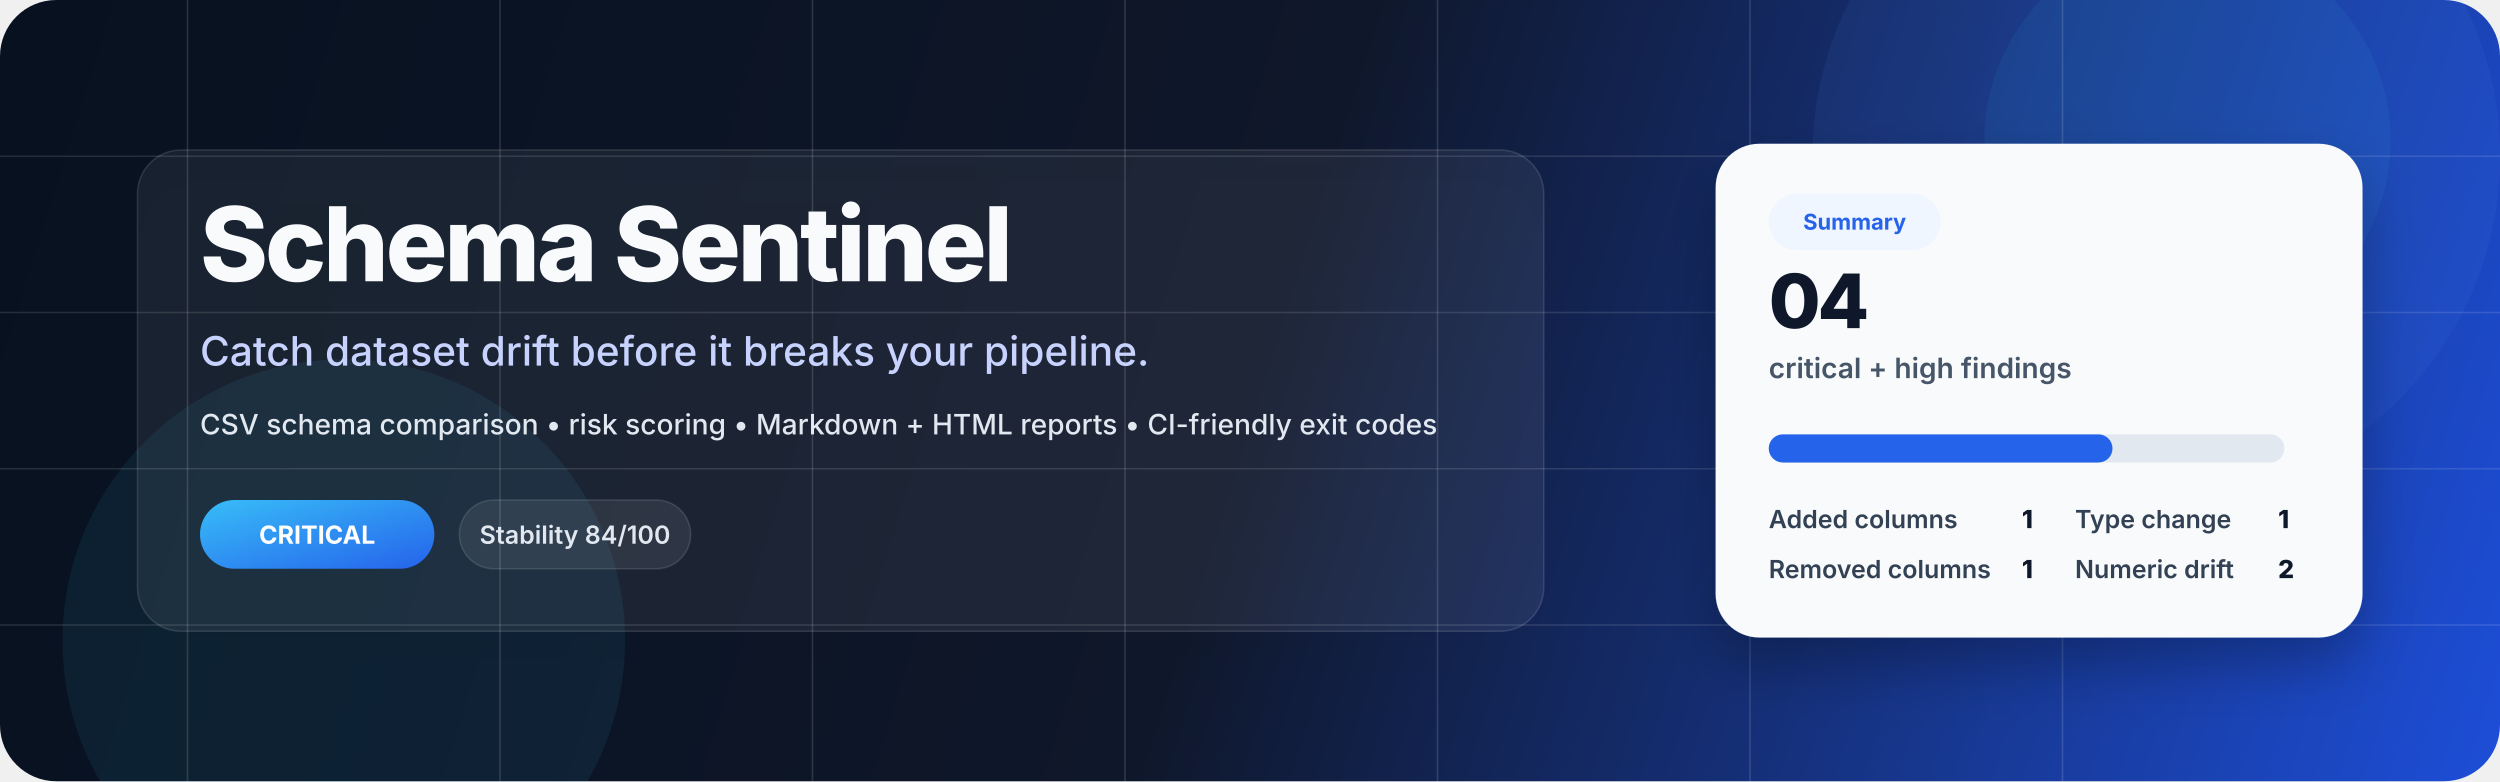
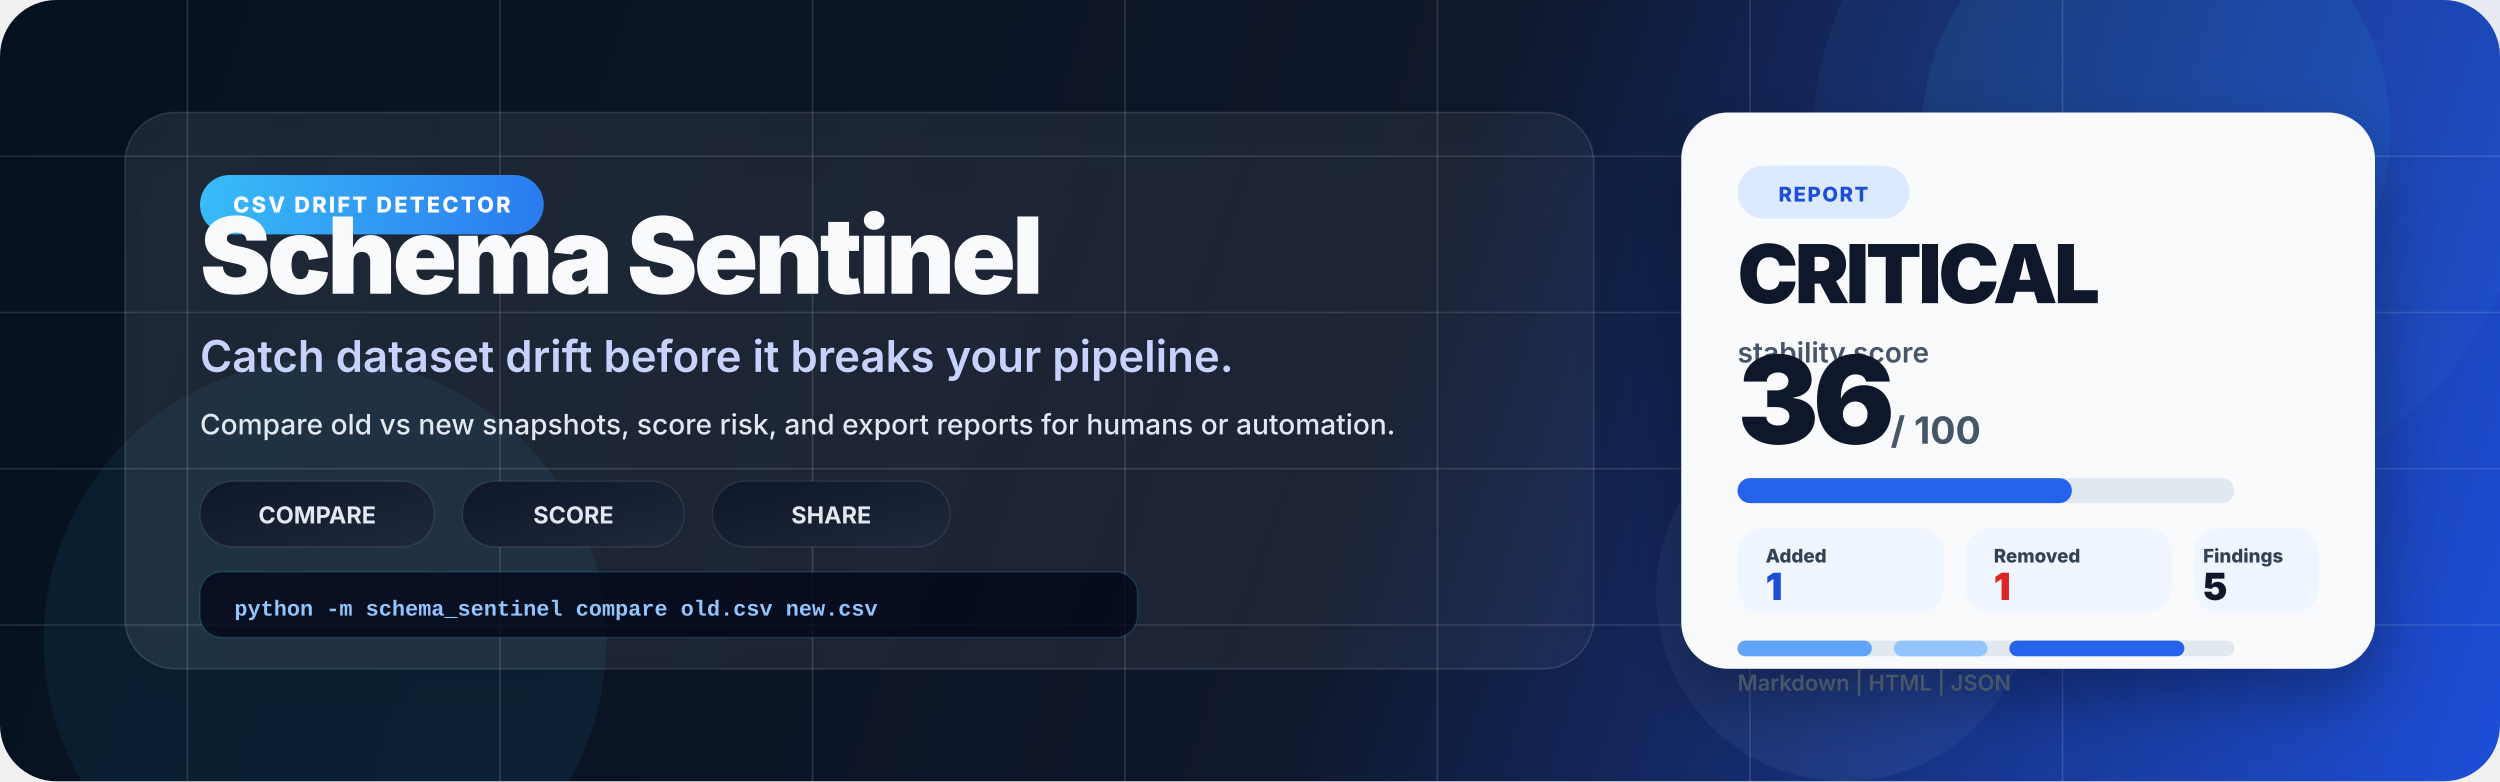
<svg xmlns="http://www.w3.org/2000/svg" width="1600" height="500" viewBox="0 0 1600 500" fill="none" role="img" aria-labelledby="title desc">
  <defs>
    <linearGradient id="bg" x1="0" y1="0" x2="1600" y2="500" gradientUnits="userSpaceOnUse">
-       <stop stop-color="#07111f" />
-       <stop offset="0.5" stop-color="#0f172a" />
-       <stop offset="1" stop-color="#1d4ed8" />
+       <stop stop-color="#06111F" />
+       <stop offset="0.55" stop-color="#0F172A" />
+       <stop offset="1" stop-color="#1D4ED8" />
    </linearGradient>
-     <linearGradient id="accent" x1="0" y1="0" x2="1" y2="1">
+     <linearGradient id="panel" x1="80" y1="72" x2="1020" y2="428" gradientUnits="userSpaceOnUse">
+       <stop stop-color="#FFFFFF" stop-opacity="0.08" />
+       <stop offset="1" stop-color="#FFFFFF" stop-opacity="0.04" />
+     </linearGradient>
+     <linearGradient id="accent" x1="128" y1="112" x2="420" y2="176" gradientUnits="userSpaceOnUse">
      <stop stop-color="#38BDF8" />
      <stop offset="1" stop-color="#2563EB" />
    </linearGradient>
+     <linearGradient id="chip" x1="0" y1="0" x2="1" y2="1">
+       <stop stop-color="#0F172A" />
+       <stop offset="1" stop-color="#1E293B" />
+     </linearGradient>
    <filter id="shadow" x="-20%" y="-20%" width="140%" height="140%">
-       <feDropShadow dx="0" dy="18" stdDeviation="18" flood-color="#000000" flood-opacity="0.28" />
+       <feDropShadow dx="0" dy="18" stdDeviation="20" flood-color="#000000" flood-opacity="0.32" />
    </filter>
  </defs>
  <rect width="1600" height="500" rx="36" fill="url(#bg)" />
-   <circle cx="1400" cy="90" r="130" fill="#38BDF8" fill-opacity="0.08" />
-   <circle cx="1380" cy="100" r="220" fill="#60A5FA" fill-opacity="0.07" />
-   <circle cx="220" cy="410" r="180" fill="#38BDF8" fill-opacity="0.08" />
+   <circle cx="1380" cy="84" r="150" fill="#38BDF8" fill-opacity="0.08" />
+   <circle cx="1390" cy="92" r="230" fill="#60A5FA" fill-opacity="0.06" />
+   <circle cx="208" cy="410" r="180" fill="#38BDF8" fill-opacity="0.07" />
+   <circle cx="1180" cy="380" r="120" fill="#93C5FD" fill-opacity="0.07" />
  <g opacity="0.12">
    <path d="M0 100H1600" stroke="white" />
    <path d="M0 200H1600" stroke="white" />
    <path d="M0 300H1600" stroke="white" />
    <path d="M0 400H1600" stroke="white" />
  </g>
  <g opacity="0.14">
    <path d="M120 0V500" stroke="white" />
    <path d="M320 0V500" stroke="white" />
    <path d="M520 0V500" stroke="white" />
    <path d="M720 0V500" stroke="white" />
    <path d="M920 0V500" stroke="white" />
    <path d="M1120 0V500" stroke="white" />
    <path d="M1320 0V500" stroke="white" />
  </g>
  <g filter="url(#shadow)">
-     <rect x="88" y="96" width="900" height="308" rx="28" fill="#FFFFFF" fill-opacity="0.06" stroke="#FFFFFF" stroke-opacity="0.12" />
+     <rect x="80" y="72" width="940" height="356" rx="32" fill="url(#panel)" stroke="#FFFFFF" stroke-opacity="0.12" />
  </g>
-   <text x="128" y="180" fill="#F8FAFC" font-family="Inter, Segoe UI, Arial, sans-serif" font-size="66" font-weight="800" letter-spacing="-2">
+   <rect x="128" y="112" width="220" height="38" rx="19" fill="url(#accent)" />
+   <text x="238" y="136" text-anchor="middle" fill="white" font-family="Inter, Segoe UI, Arial, sans-serif" font-size="14" font-weight="800" letter-spacing="1.4">
+     CSV DRIFT DETECTOR
+   </text>
+   <text x="128" y="188" fill="#F8FAFC" font-family="Inter, Segoe UI, Arial, sans-serif" font-size="68" font-weight="900" letter-spacing="-2.4">
    Schema Sentinel
  </text>
-   <text x="128" y="234" fill="#C7D2FE" font-family="Inter, Segoe UI, Arial, sans-serif" font-size="26" font-weight="500">
+   <text x="128" y="238" fill="#C7D2FE" font-family="Inter, Segoe UI, Arial, sans-serif" font-size="28" font-weight="600">
    Catch dataset drift before it breaks your pipeline.
  </text>
  <text x="128" y="278" fill="#E2E8F0" font-family="Inter, Segoe UI, Arial, sans-serif" font-size="18" font-weight="500">
-     CSV schema comparison • risk scoring • Markdown + HTML reports • CI-friendly exit codes
+     Compare old vs new snapshots, score risk, and export reports for humans or automation.
  </text>
-   <g transform="translate(128 320)">
-     <rect width="150" height="44" rx="22" fill="url(#accent)" />
-     <text x="75" y="28" text-anchor="middle" fill="white" font-family="Inter, Segoe UI, Arial, sans-serif" font-size="16" font-weight="700">CRITICAL</text>
-     <rect x="166" y="0" width="148" height="44" rx="22" fill="#FFFFFF" fill-opacity="0.08" stroke="#FFFFFF" stroke-opacity="0.12" />
-     <text x="240" y="28" text-anchor="middle" fill="#E2E8F0" font-family="Inter, Segoe UI, Arial, sans-serif" font-size="16" font-weight="600">Stability 84/100</text>
+   <g transform="translate(128 308)">
+     <rect width="150" height="42" rx="21" fill="url(#chip)" stroke="#FFFFFF" stroke-opacity="0.08" />
+     <text x="75" y="27" text-anchor="middle" fill="#E2E8F0" font-family="Inter, Segoe UI, Arial, sans-serif" font-size="15" font-weight="700">COMPARE</text>
+     <rect x="168" y="0" width="142" height="42" rx="21" fill="url(#chip)" stroke="#FFFFFF" stroke-opacity="0.08" />
+     <text x="239" y="27" text-anchor="middle" fill="#E2E8F0" font-family="Inter, Segoe UI, Arial, sans-serif" font-size="15" font-weight="700">SCORE</text>
+     <rect x="328" y="0" width="152" height="42" rx="21" fill="url(#chip)" stroke="#FFFFFF" stroke-opacity="0.08" />
+     <text x="404" y="27" text-anchor="middle" fill="#E2E8F0" font-family="Inter, Segoe UI, Arial, sans-serif" font-size="15" font-weight="700">SHARE</text>
+   </g>
+   <g transform="translate(128 366)">
+     <rect width="600" height="42" rx="14" fill="#020617" fill-opacity="0.78" stroke="#38BDF8" stroke-opacity="0.18" />
+     <text x="22" y="28" fill="#93C5FD" font-family="'SFMono-Regular', Consolas, 'Liberation Mono', Menlo, monospace" font-size="14" font-weight="700">
+       python -m schema_sentinel compare old.csv new.csv
+     </text>
  </g>
  <g filter="url(#shadow)">
-     <rect x="1098" y="92" width="414" height="316" rx="28" fill="#F8FAFC" />
+     <rect x="1076" y="72" width="444" height="356" rx="30" fill="#F8FAFC" />
  </g>
-   <rect x="1132" y="124" width="110" height="36" rx="18" fill="#EFF6FF" />
-   <text x="1187" y="147" text-anchor="middle" fill="#2563EB" font-family="Inter, Segoe UI, Arial, sans-serif" font-size="14" font-weight="700">Summary</text>
-   <text x="1132" y="210" fill="#0F172A" font-family="Inter, Segoe UI, Arial, sans-serif" font-size="48" font-weight="800" letter-spacing="-2">04</text>
-   <text x="1132" y="242" fill="#475569" font-family="Inter, Segoe UI, Arial, sans-serif" font-size="18" font-weight="600">critical + high findings</text>
-   <g transform="translate(1132 278)">
-     <rect width="330" height="18" rx="9" fill="#E2E8F0" />
-     <rect width="220" height="18" rx="9" fill="#2563EB" />
+   <rect x="1112" y="106" width="110" height="34" rx="17" fill="#DBEAFE" />
+   <text x="1167" y="129" text-anchor="middle" fill="#1D4ED8" font-family="Inter, Segoe UI, Arial, sans-serif" font-size="13" font-weight="800" letter-spacing="1">
+     REPORT
+   </text>
+   <text x="1112" y="194" fill="#0F172A" font-family="Inter, Segoe UI, Arial, sans-serif" font-size="52" font-weight="900" letter-spacing="-2.2">
+     CRITICAL
+   </text>
+   <text x="1112" y="232" fill="#475569" font-family="Inter, Segoe UI, Arial, sans-serif" font-size="18" font-weight="600">
+     stability score
+   </text>
+   <text x="1112" y="284" fill="#0F172A" font-family="Inter, Segoe UI, Arial, sans-serif" font-size="78" font-weight="900" letter-spacing="-4">
+     36
+   </text>
+   <text x="1210" y="284" fill="#475569" font-family="Inter, Segoe UI, Arial, sans-serif" font-size="24" font-weight="700">
+     / 100
+   </text>
+   <g transform="translate(1112 306)">
+     <rect width="318" height="16" rx="8" fill="#E2E8F0" />
+     <rect width="214" height="16" rx="8" fill="#2563EB" />
  </g>
-   <text x="1132" y="338" fill="#334155" font-family="Inter, Segoe UI, Arial, sans-serif" font-size="16" font-weight="600">Added columns</text>
-   <text x="1294" y="338" fill="#0F172A" font-family="Inter, Segoe UI, Arial, sans-serif" font-size="16" font-weight="800">1</text>
-   <text x="1132" y="370" fill="#334155" font-family="Inter, Segoe UI, Arial, sans-serif" font-size="16" font-weight="600">Removed columns</text>
-   <text x="1294" y="370" fill="#0F172A" font-family="Inter, Segoe UI, Arial, sans-serif" font-size="16" font-weight="800">1</text>
-   <text x="1328" y="338" fill="#334155" font-family="Inter, Segoe UI, Arial, sans-serif" font-size="16" font-weight="600">Type change</text>
-   <text x="1458" y="338" fill="#0F172A" font-family="Inter, Segoe UI, Arial, sans-serif" font-size="16" font-weight="800">1</text>
-   <text x="1328" y="370" fill="#334155" font-family="Inter, Segoe UI, Arial, sans-serif" font-size="16" font-weight="600">Numeric drift</text>
-   <text x="1458" y="370" fill="#0F172A" font-family="Inter, Segoe UI, Arial, sans-serif" font-size="16" font-weight="800">2</text>
+   <g>
+     <rect x="1112" y="338" width="132" height="54" rx="16" fill="#EFF6FF" />
+     <rect x="1258" y="338" width="132" height="54" rx="16" fill="#EFF6FF" />
+     <rect x="1404" y="338" width="80" height="54" rx="16" fill="#EFF6FF" />
+   </g>
+   <g fill="#334155" font-family="Inter, Segoe UI, Arial, sans-serif">
+     <text x="1130" y="360" font-size="12" font-weight="800">Added</text>
+     <text x="1130" y="384" font-size="24" font-weight="900" fill="#1D4ED8">1</text>
+     <text x="1276" y="360" font-size="12" font-weight="800">Removed</text>
+     <text x="1276" y="384" font-size="24" font-weight="900" fill="#DC2626">1</text>
+     <text x="1410" y="360" font-size="12" font-weight="800">Findings</text>
+     <text x="1410" y="384" font-size="24" font-weight="900" fill="#0F172A">5</text>
+   </g>
+   <g transform="translate(1112 410)">
+     <rect width="318" height="10" rx="5" fill="#E2E8F0" />
+     <rect width="86" height="10" rx="5" fill="#60A5FA" />
+     <rect x="100" width="60" height="10" rx="5" fill="#93C5FD" />
+     <rect x="174" width="112" height="10" rx="5" fill="#2563EB" />
+   </g>
+   <text x="1112" y="442" fill="#475569" font-family="Inter, Segoe UI, Arial, sans-serif" font-size="14" font-weight="600">
+     Markdown | HTML | JSON
+   </text>
</svg>
